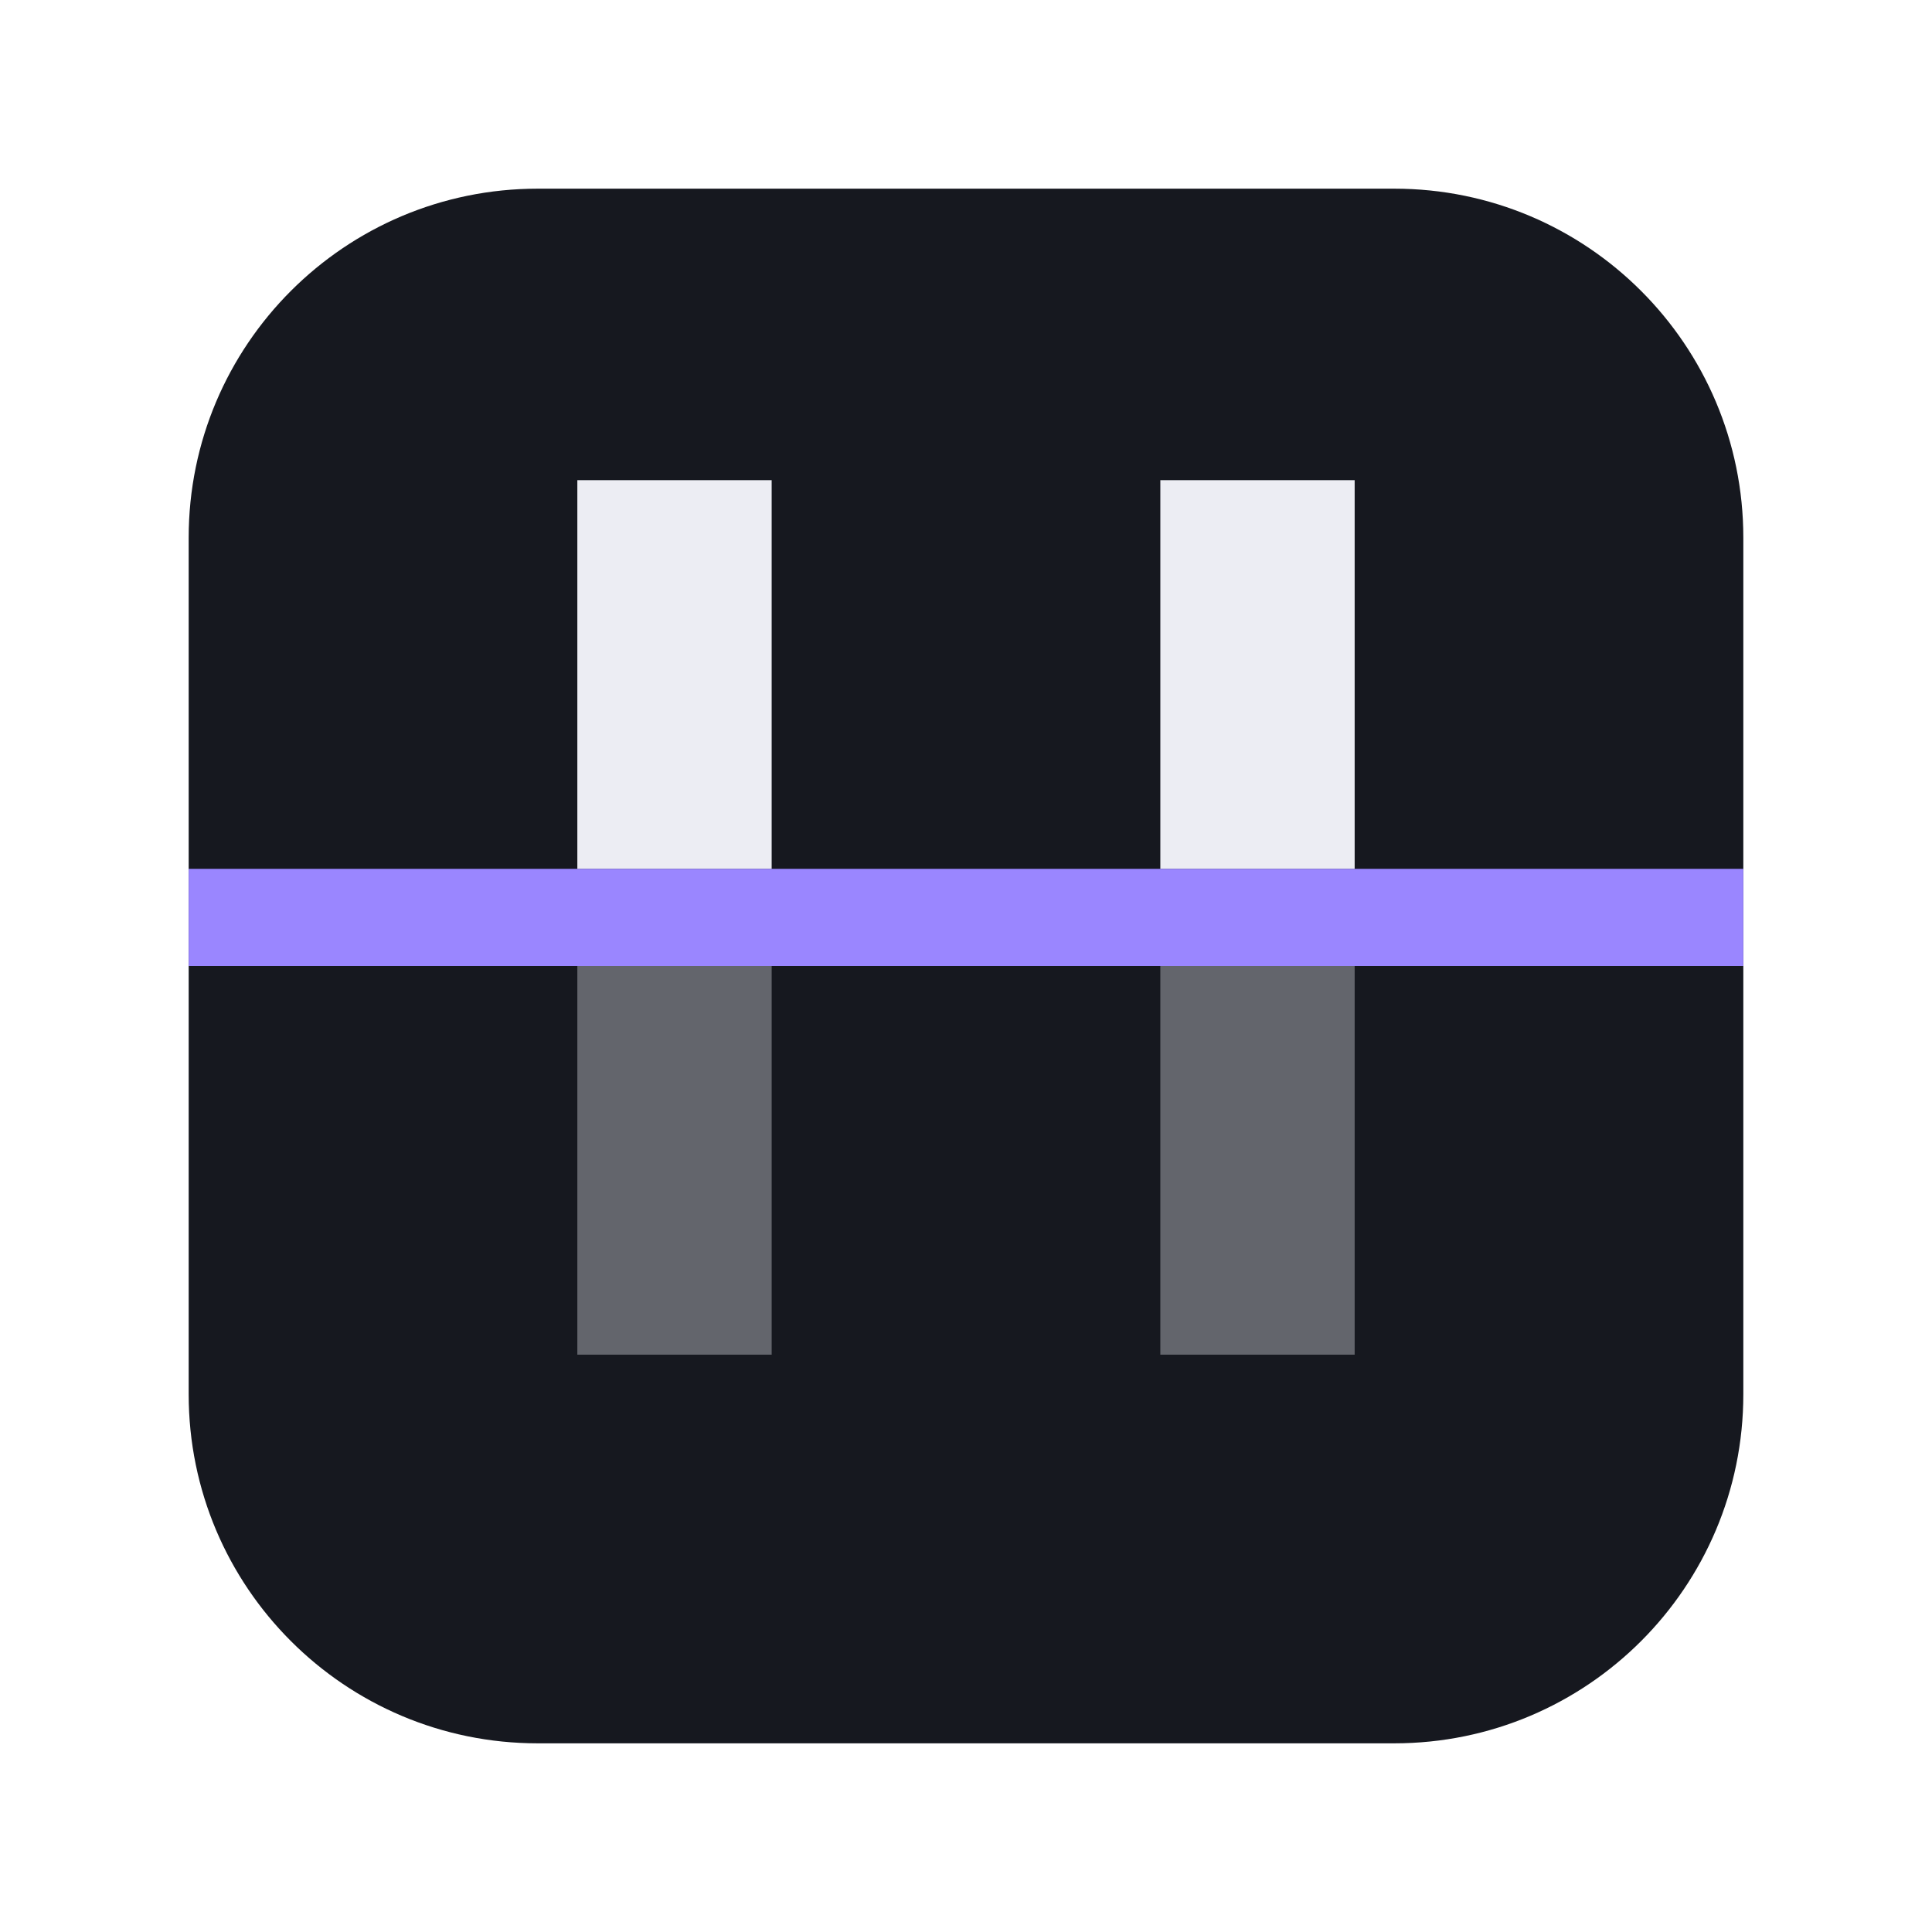
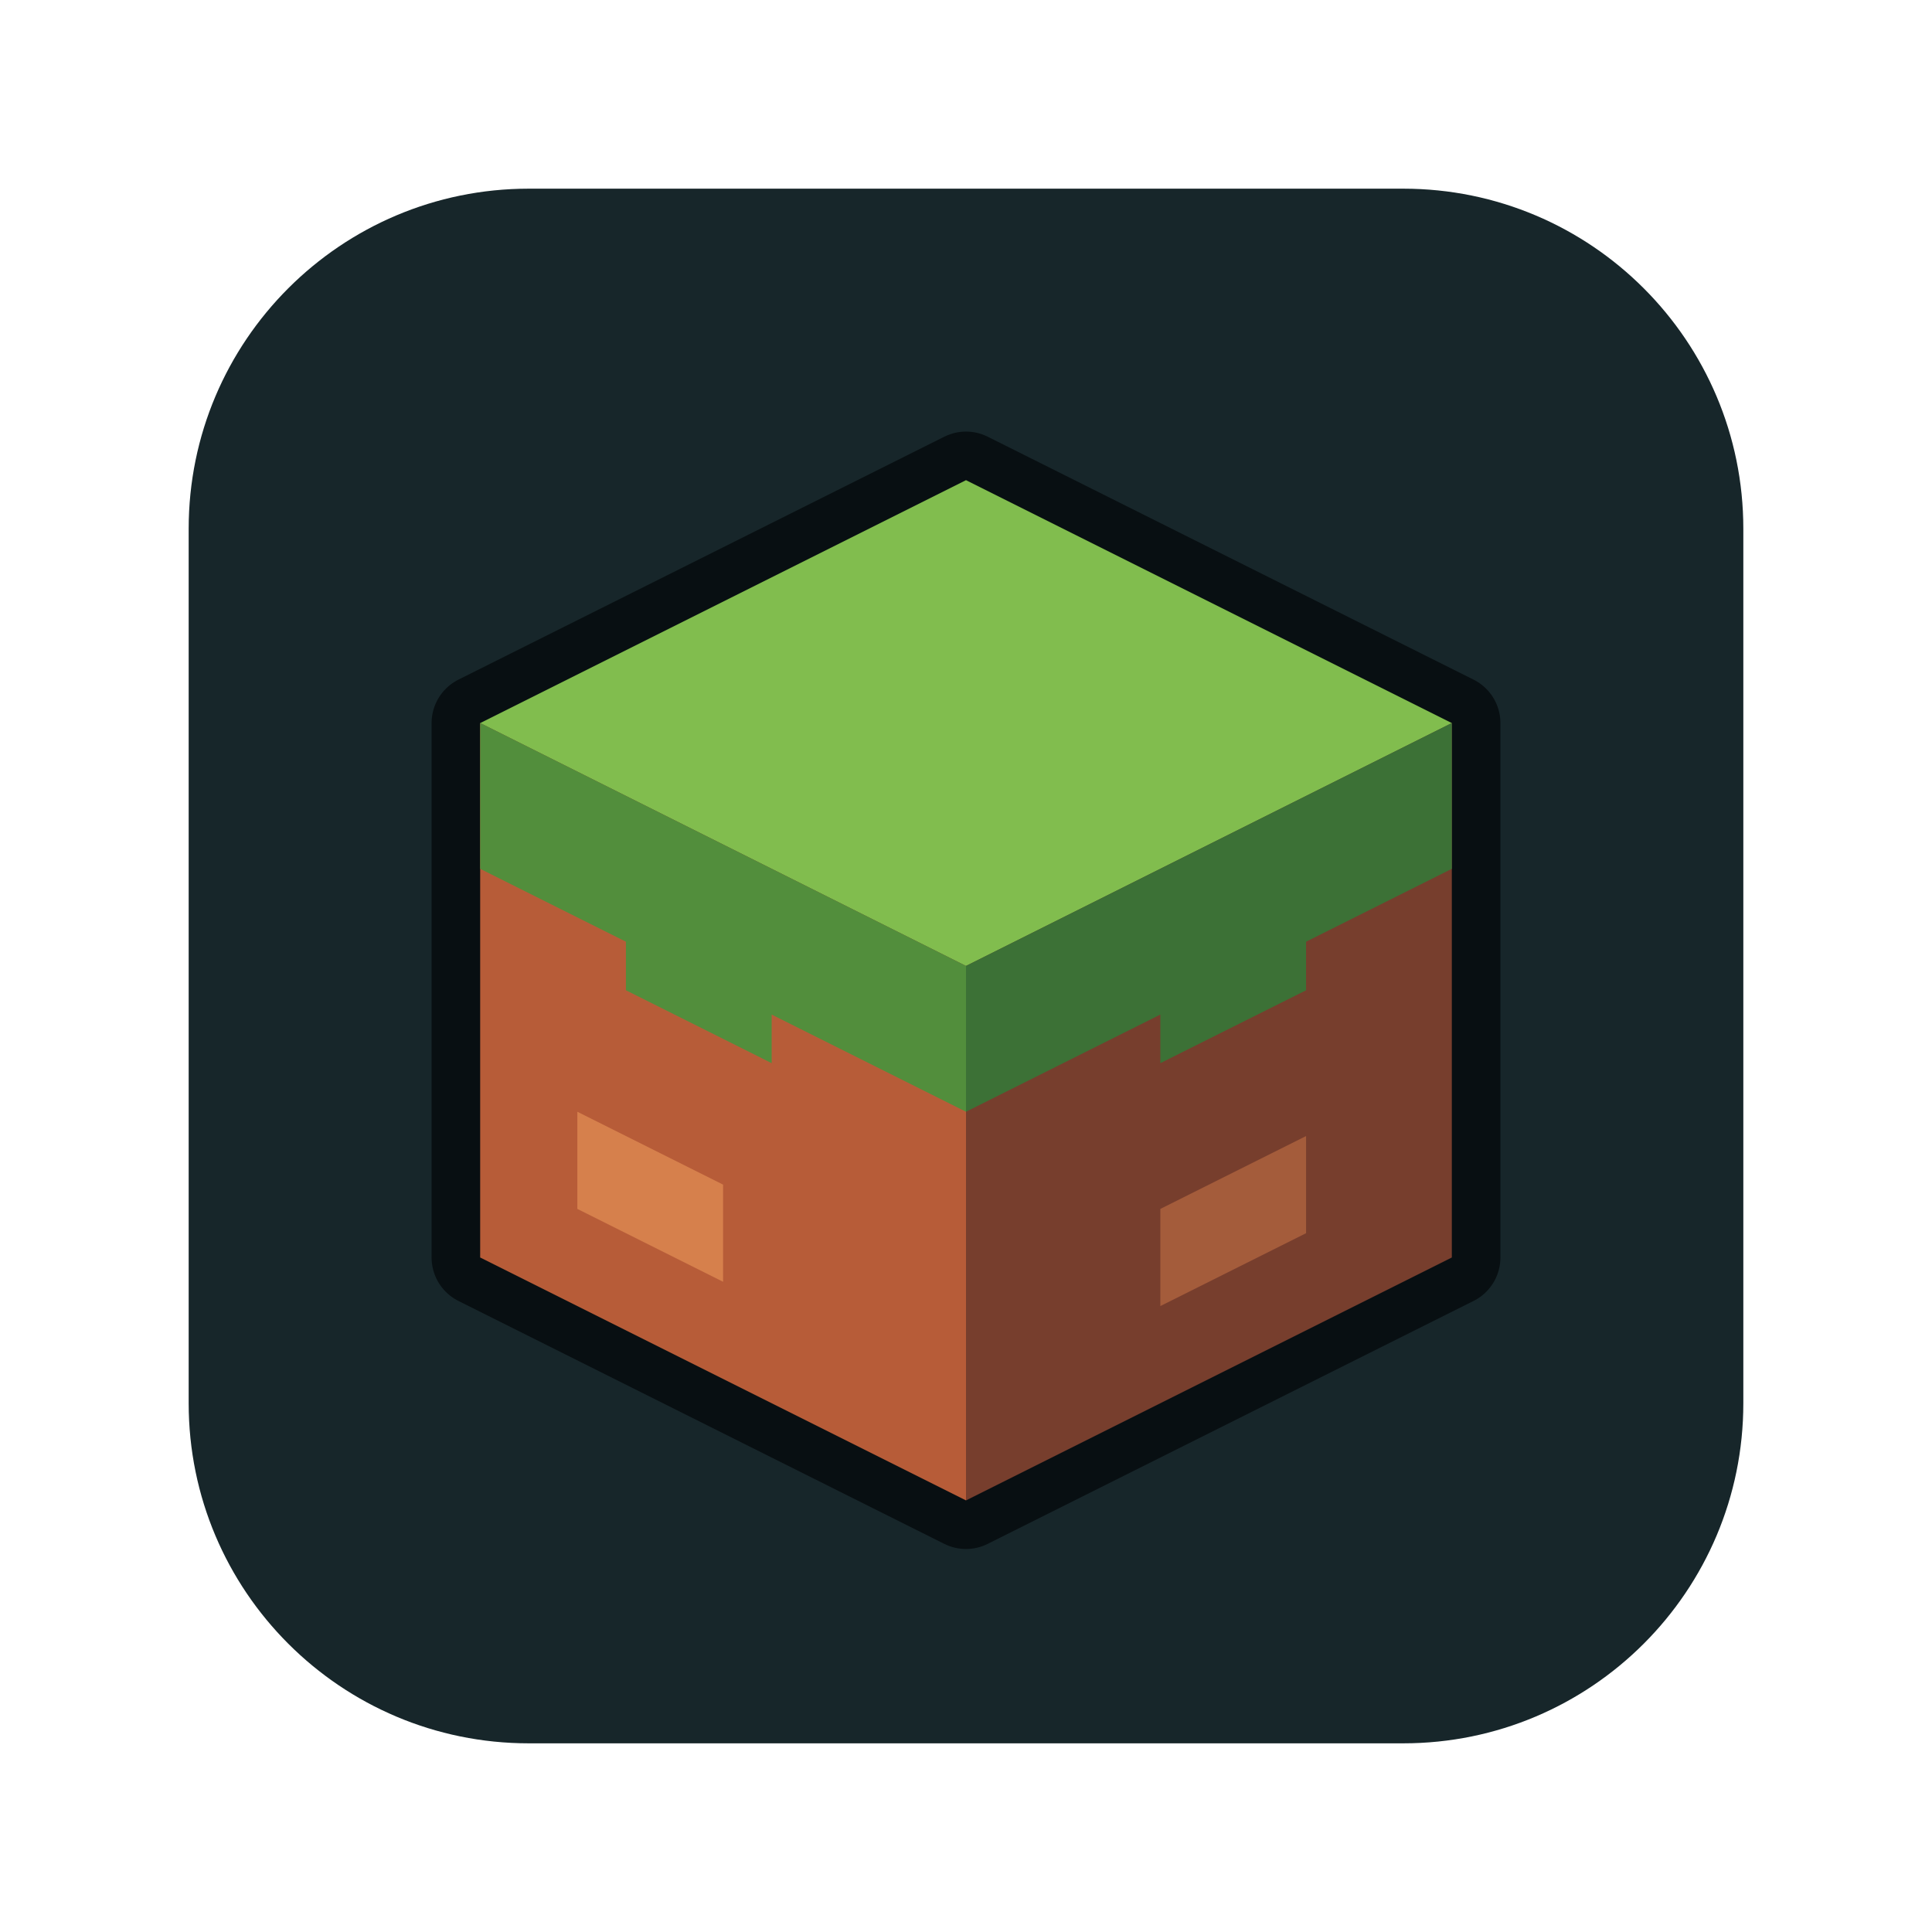
<svg xmlns="http://www.w3.org/2000/svg" viewBox="0 0 1024 1024">
-   <clipPath id="tile">
-     <rect x="100" y="100" width="824" height="824" rx="185" />
-   </clipPath>
-   <g clip-path="url(#tile)">
-     <rect x="100" y="100" width="824" height="824" fill="#16181f" />
-     <g transform="translate(100 100) scale(51.5)">
-       <g fill="#ecedf3">
-         <rect x="4" y="3" width="2" height="4" />
-         <rect x="10" y="3" width="2" height="4" />
-       </g>
-       <g fill="#ecedf3" opacity=".36">
-         <rect x="4" y="8" width="2" height="4" />
-         <rect x="10" y="8" width="2" height="4" />
-       </g>
-       <rect y="7" width="16" height="1" fill="#9a86ff" />
-     </g>
+   <g transform="translate(100 100) scale(25.75)">
+     <rect width="32" height="32" rx="7" fill="#17262a" />
+     <path d="M6 11 16 6 26 11 26 22 16 27 6 22Z" fill="#080f12" stroke="#080f12" stroke-width="2" stroke-linejoin="round" />
+     <path d="M6 11 16 16 16 27 6 22Z" fill="#b75c38" />
+     <path d="M16 16 26 11 26 22 16 27Z" fill="#773e2d" />
+     <path d="M6 11 16 6 26 11 16 16Z" fill="#81bd4e" />
+     <path d="M6 11 16 16 16 19 12 17 12 18 9 16.5 9 15.5 6 14Z" fill="#528e3c" />
+     <path d="M16 16 26 11 26 14 23 15.5 23 16.5 20 18 20 17 16 19Z" fill="#3c7136" />
+     <path d="m8 19 3 1.5v2L8 21Z" fill="#d6804c" />
+     <path d="m20 21 3-1.5v2L20 23Z" fill="#a45c3b" />
  </g>
</svg>
